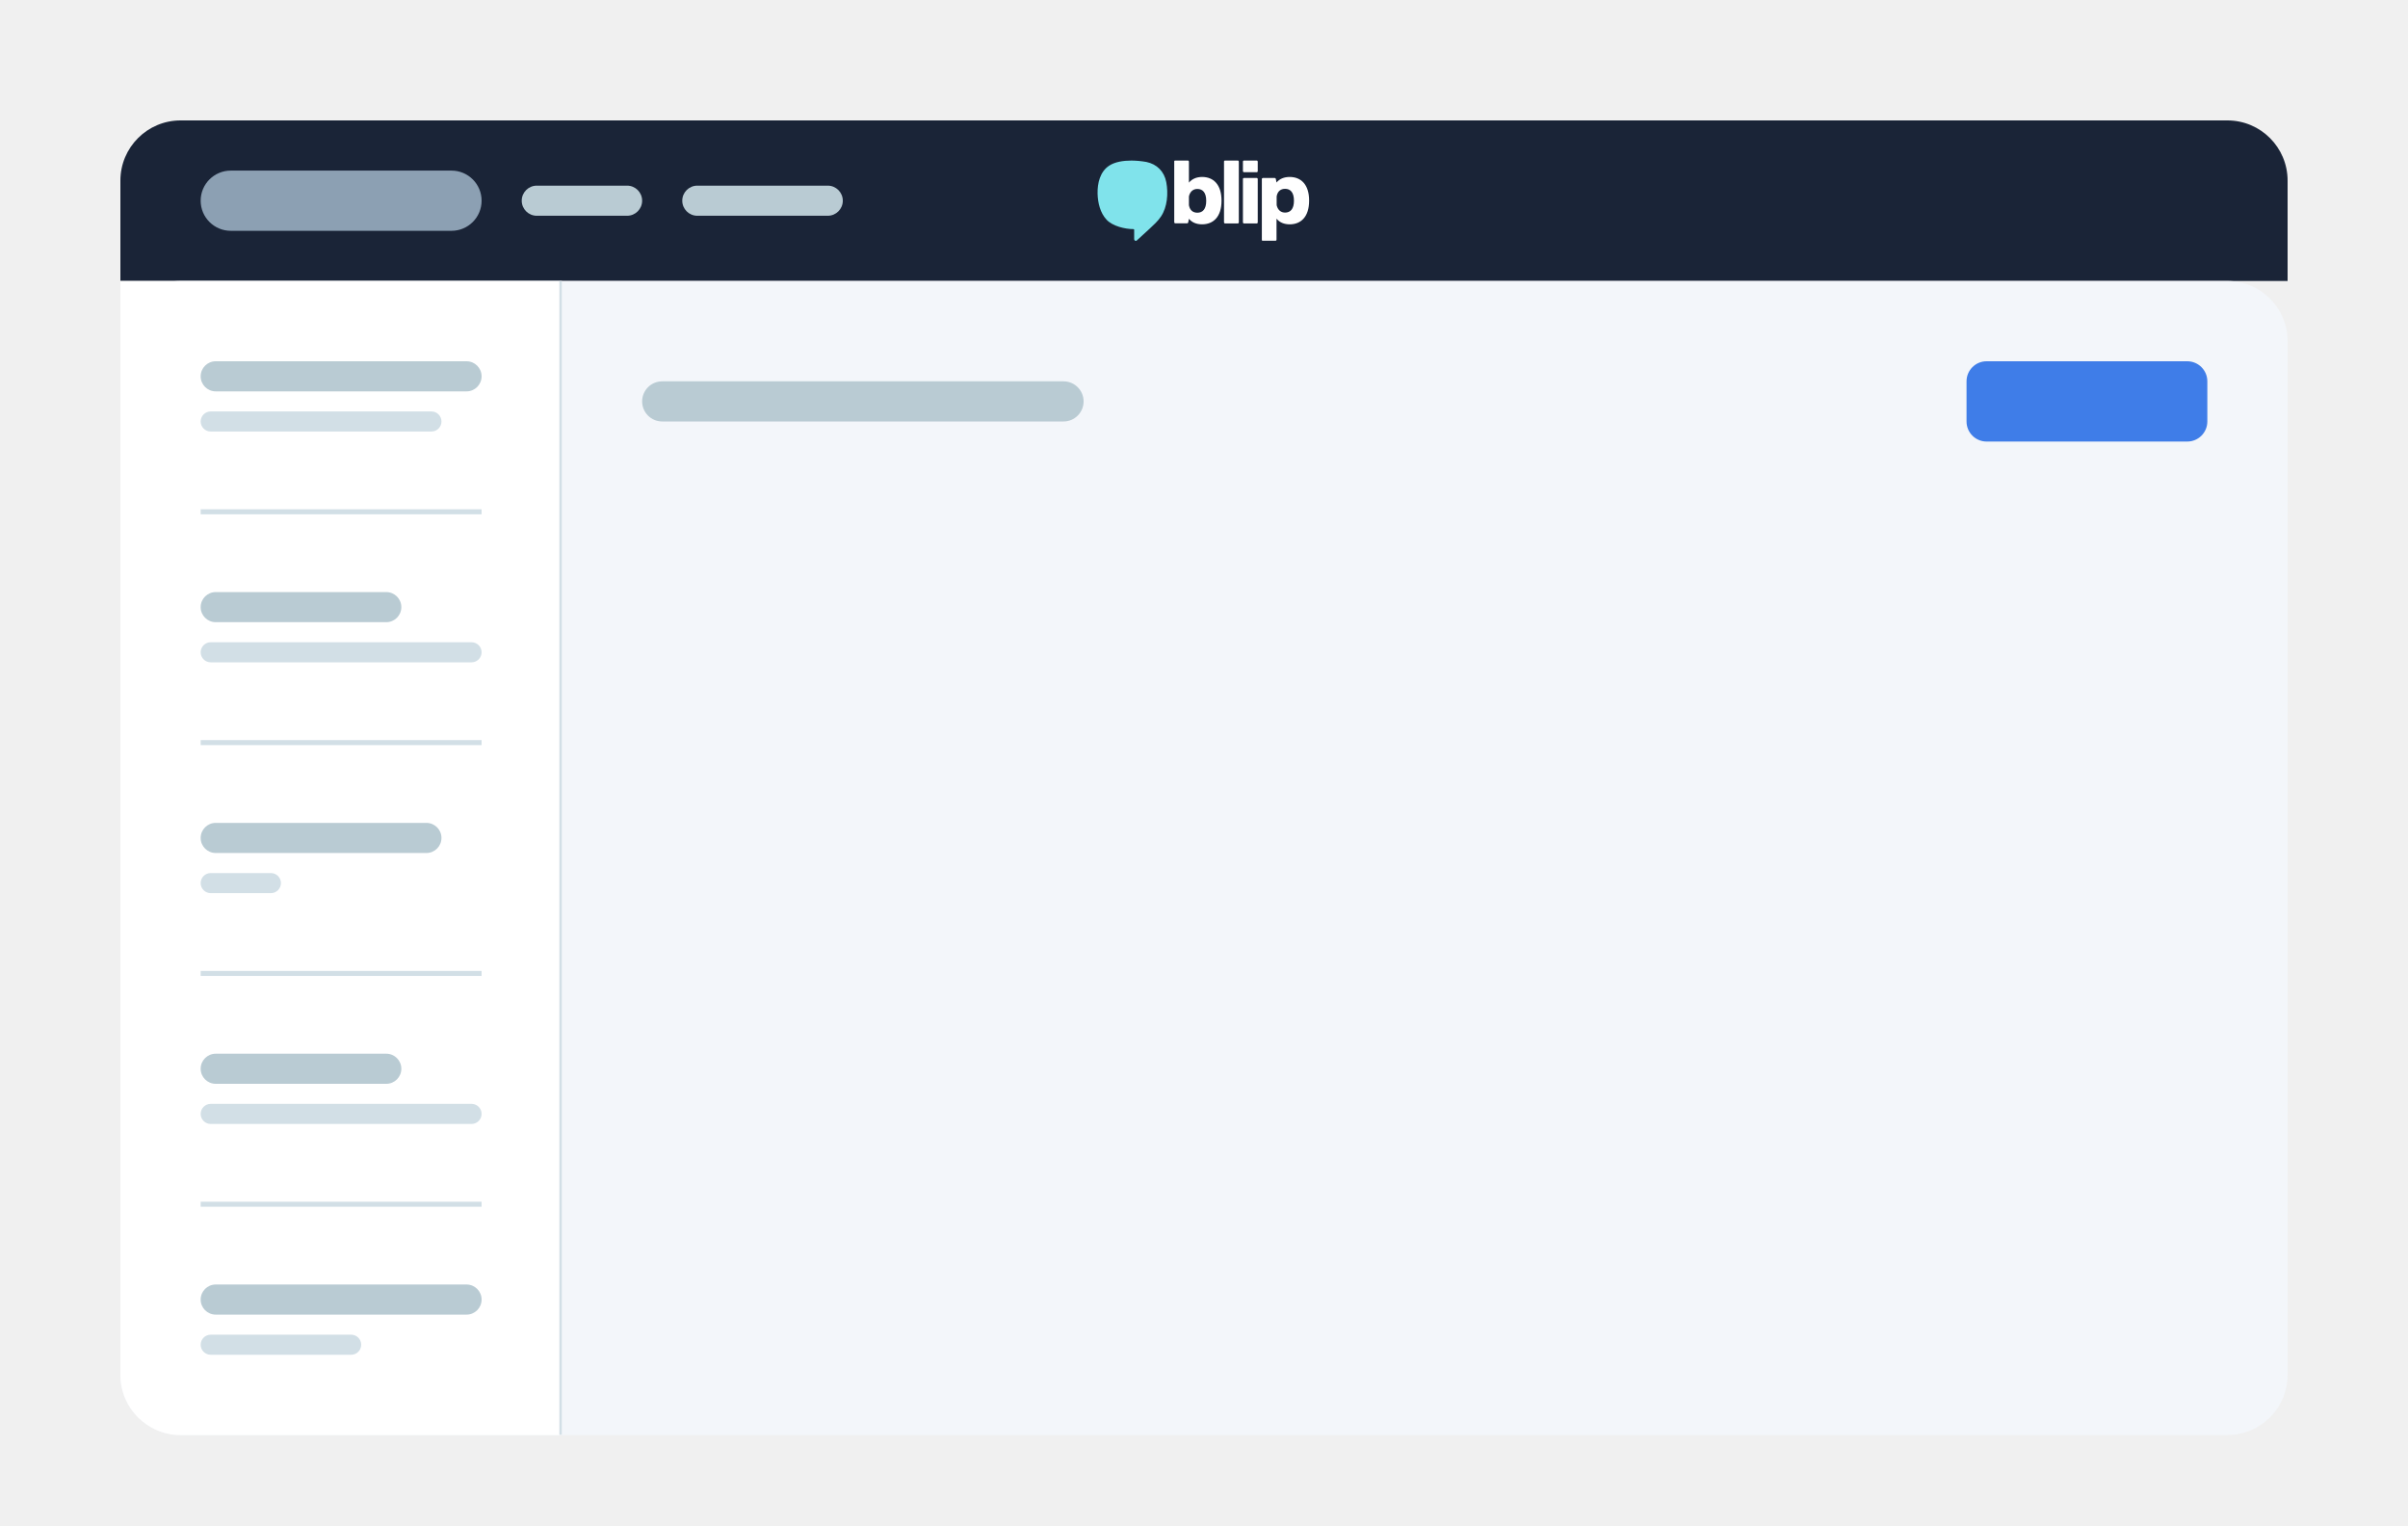
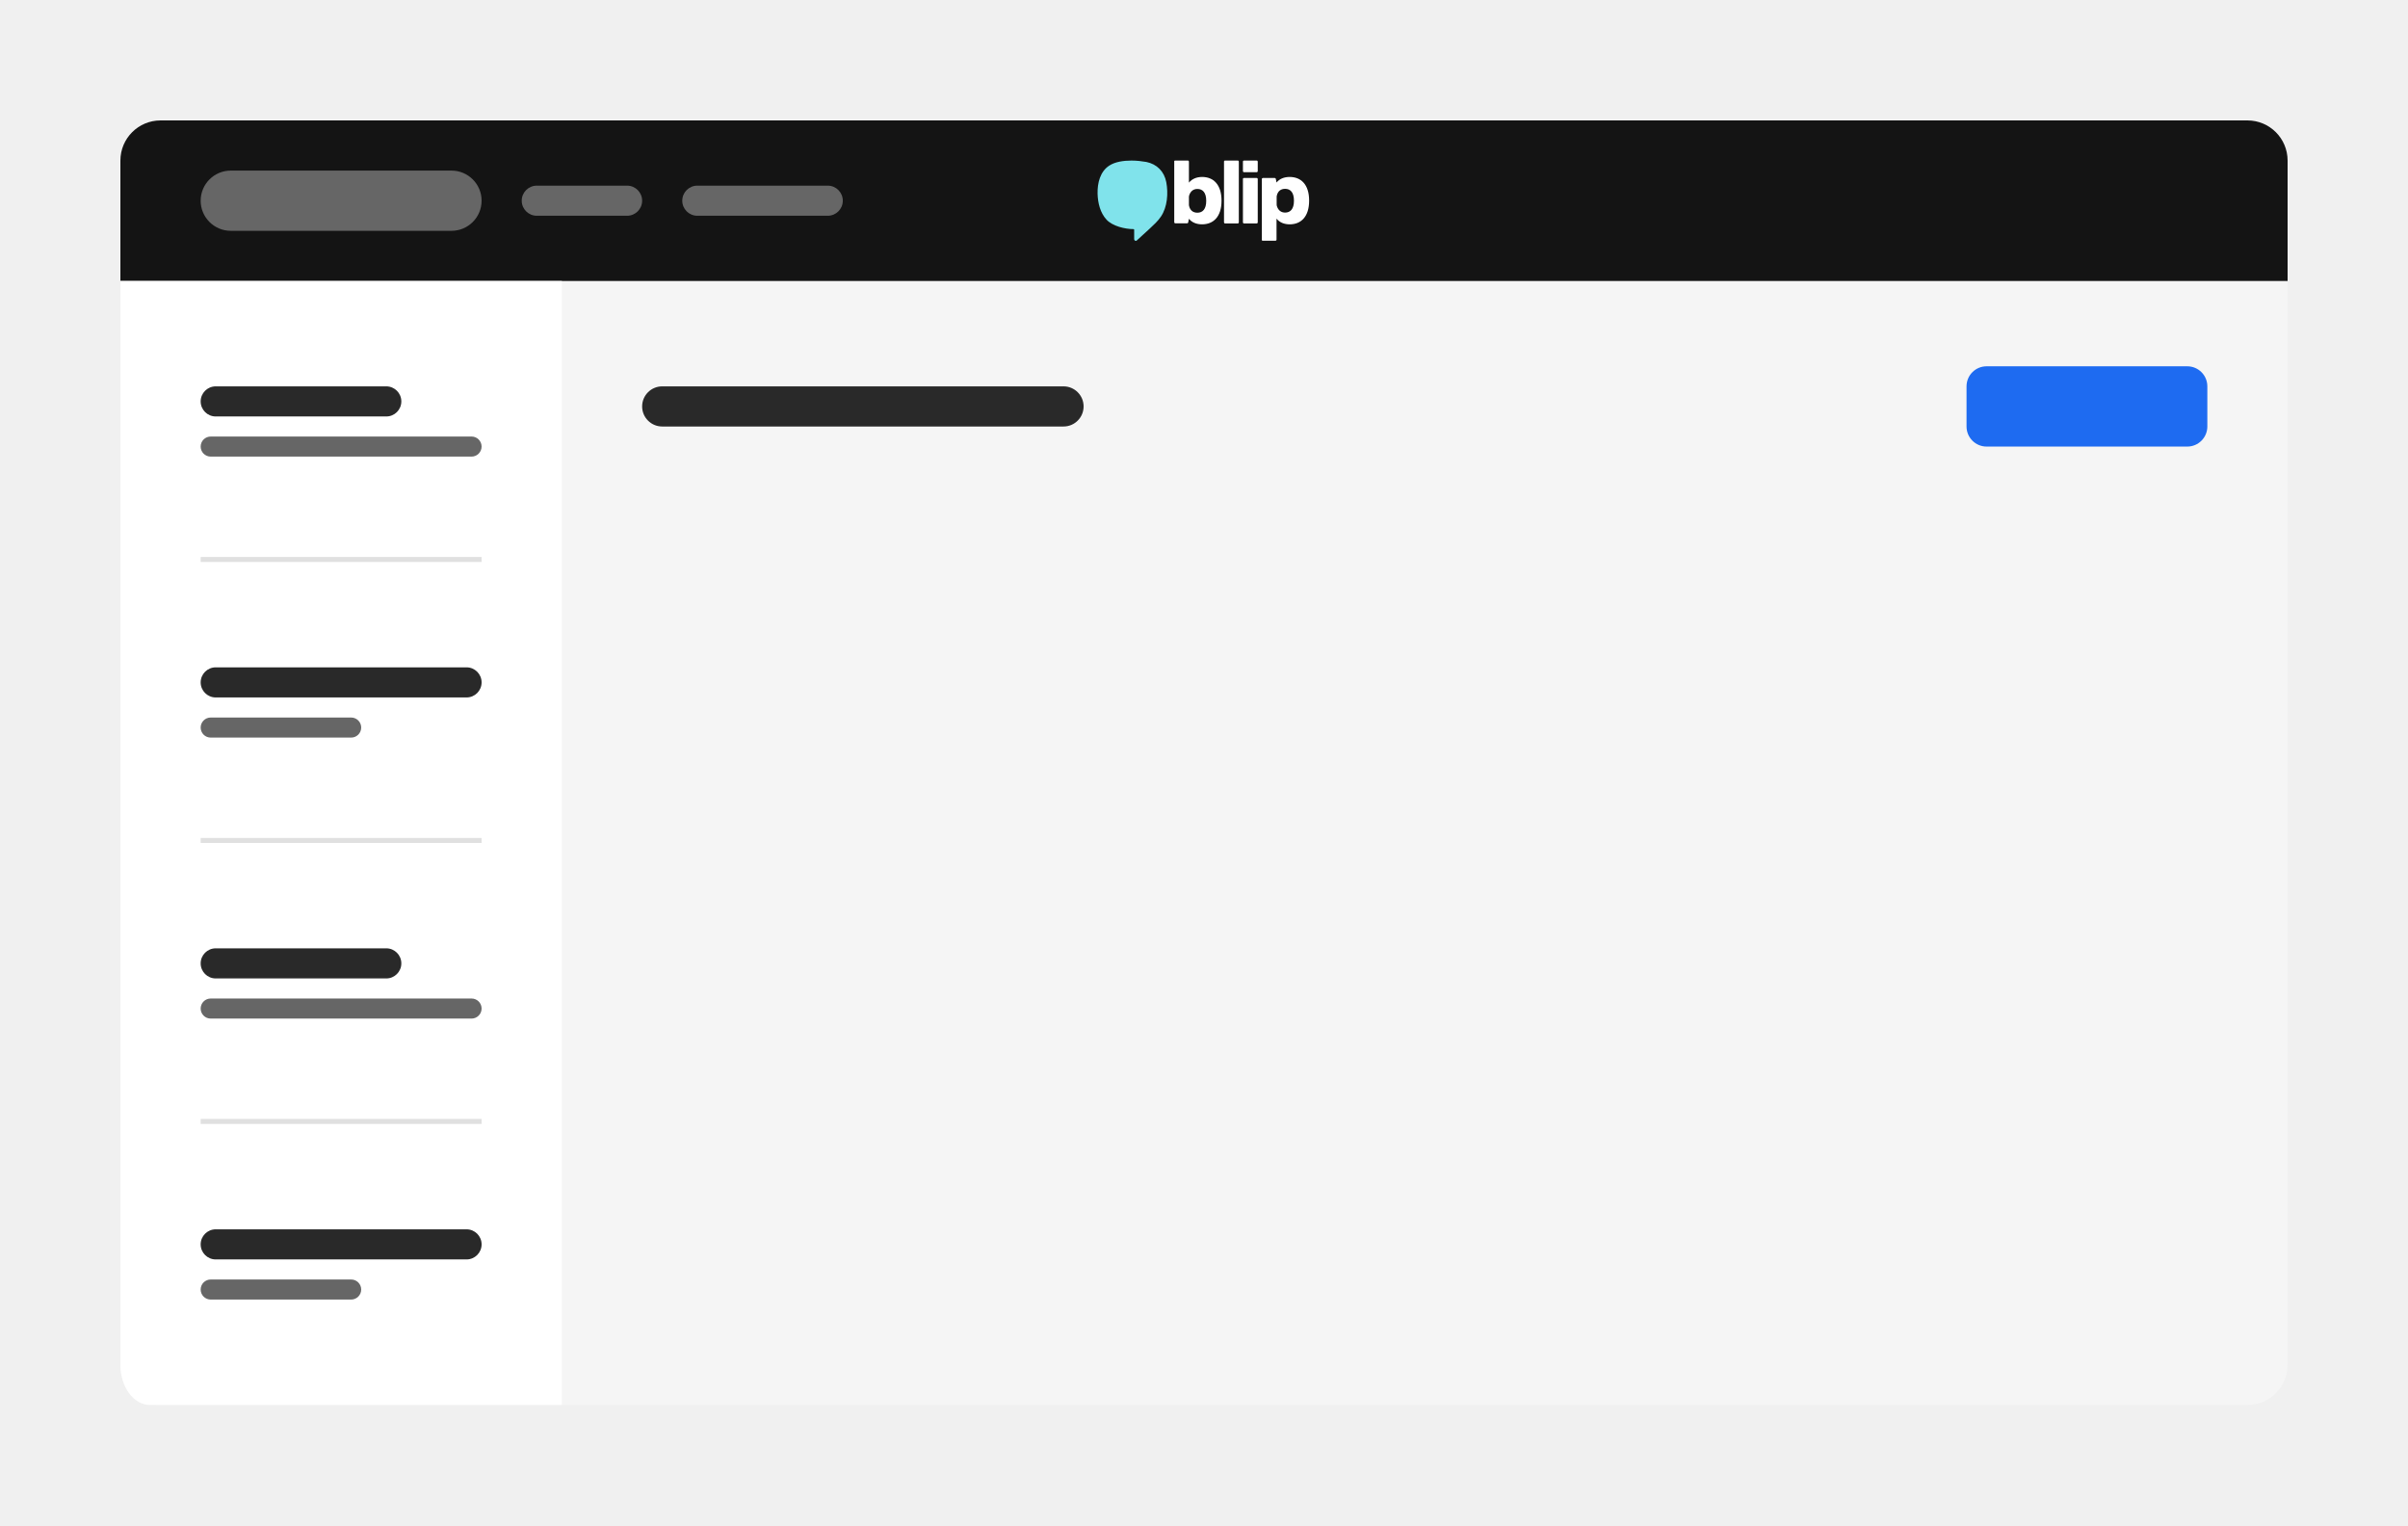
<svg xmlns="http://www.w3.org/2000/svg" width="480" height="304" viewBox="0 0 480 304" fill="none">
-   <path d="M24 36c0-6.627 5.373-12 12-12h408c6.627 0 12 5.373 12 12v20H24V36Z" fill="#1A2437" />
-   <rect x="40" y="34" width="56" height="12" rx="6" fill="#8CA0B3" />
-   <rect x="104" y="37" width="24" height="6" rx="3" fill="#B9CBD3" />
-   <rect x="136" y="37" width="32" height="6" rx="3" fill="#B9CBD3" />
-   <path d="M251.531 47.794V35.68c0-.13.099-.206.198-.206h2.381c.099 0 .174.077.199.154l.148.746c.621-.746 1.514-1.106 2.63-1.106 2.207 0 3.869 1.466 3.869 4.707 0 3.242-1.637 4.733-3.869 4.733-1.092 0-2.009-.36-2.63-1.131v4.193a.199.199 0 0 1-.198.205h-2.555c-.099.026-.173-.051-.173-.18Zm2.951-7.022c0 .077 0 .154.025.231.273.952.893 1.364 1.662 1.364 1.042 0 1.761-.695 1.761-2.367 0-1.672-.719-2.367-1.761-2.367-.819 0-1.439.412-1.662 1.364-.025.077-.025.128-.025.206v1.569ZM234.242 32h2.554c.124 0 .199.103.199.206v4.193c.62-.746 1.538-1.132 2.629-1.132 2.233 0 3.87 1.492 3.87 4.733 0 3.241-1.662 4.707-3.87 4.707-1.116 0-2.009-.36-2.629-1.106l-.149.746a.19.19 0 0 1-.198.155h-2.382c-.124 0-.198-.103-.198-.206v-12.09c-.025-.129.05-.206.174-.206Zm2.753 8.823c0 .077 0 .129.025.206.223.952.843 1.363 1.662 1.363 1.041 0 1.761-.694 1.761-2.366 0-1.672-.72-2.367-1.761-2.367-.769 0-1.389.412-1.662 1.364-.025.077-.025.154-.025.231v1.57ZM244.188 32h2.555c.124 0 .199.103.199.206V44.32a.2.2 0 0 1-.199.206h-2.555c-.124 0-.198-.103-.198-.206V32.206c0-.129.074-.206.198-.206Zm3.572 2.11v-1.904a.2.2 0 0 1 .199-.206h2.555c.124 0 .198.103.198.206v1.903a.199.199 0 0 1-.198.206h-2.555c-.124 0-.199-.103-.199-.206Zm.199 1.363h2.555c.124 0 .198.103.198.206v8.642a.199.199 0 0 1-.198.206h-2.555c-.124 0-.199-.103-.199-.206V35.68c0-.13.075-.206.199-.206Z" fill="#fff" />
-   <path d="M225.535 32c-1.612 0-3.274.257-4.415 1.003-1.836 1.184-2.381 3.499-2.332 5.608.05 1.826.521 3.807 1.786 5.17 1.191 1.287 3.671 1.878 5.358 1.878.074 0 .149.052.149.154v1.853c0 .18.149.334.322.334h.025a.223.223 0 0 0 .174-.077 106.09 106.09 0 0 0 2.53-2.315c.794-.746 1.687-1.544 2.282-2.444 1.29-1.904 1.488-4.63 1.066-6.868-.421-2.161-1.885-3.576-3.944-4.013a17.564 17.564 0 0 0-3.001-.283Z" fill="#80E3EB" />
-   <rect x="24" y="56" width="432" height="230" rx="12" fill="#F3F6FA" />
-   <mask id="screen-users-off__a" fill="#fff">
-     <path d="M24 56h88v230H36c-6.627 0-12-5.373-12-12V56Z" />
-   </mask>
-   <path d="M24 56h88v230H36c-6.627 0-12-5.373-12-12V56Z" fill="#fff" />
-   <rect x="40" y="72" width="56" height="6" rx="3" fill="#B9CBD3" />
-   <rect x="40" y="82" width="48" height="4" rx="2" fill="#D2DFE6" />
-   <path d="M96 101.5H40v1h56v-1Z" fill="#D2DFE6" mask="url(#screen-users-off__path-14-inside-2_12035_6920)" />
-   <rect x="40" y="118" width="40" height="6" rx="3" fill="#B9CBD3" />
-   <rect x="40" y="128" width="56" height="4" rx="2" fill="#D2DFE6" />
-   <path d="M96 147.5H40v1h56v-1Z" fill="#D2DFE6" mask="url(#screen-users-off__path-18-inside-3_12035_6920)" />
-   <rect x="40" y="164" width="48" height="6" rx="3" fill="#B9CBD3" />
-   <rect x="40" y="174" width="16" height="4" rx="2" fill="#D2DFE6" />
-   <path d="M96 193.5H40v1h56v-1Z" fill="#D2DFE6" mask="url(#screen-users-off__path-22-inside-4_12035_6920)" />
-   <rect x="40" y="210" width="40" height="6" rx="3" fill="#B9CBD3" />
-   <rect x="40" y="220" width="56" height="4" rx="2" fill="#D2DFE6" />
-   <path d="M96 239.5H40v1h56v-1Z" fill="#D2DFE6" mask="url(#screen-users-off__path-26-inside-5_12035_6920)" />
-   <rect x="40" y="256" width="56" height="6" rx="3" fill="#B9CBD3" />
-   <rect x="40" y="266" width="32" height="4" rx="2" fill="#D2DFE6" />
-   <path d="M24 56h88-88Zm88 230H24h88Zm-88 0V56v230Zm88.5-230v230h-1V56h1Z" fill="#D2DFE6" mask="url(#screen-users-off__a)" />
-   <rect x="128" y="76" width="88" height="8" rx="4" fill="#B9CBD3" />
-   <rect x="392" y="72" width="48" height="16" rx="4" fill="#3F7DE8" />
+   <path d="M24 32C24 27.582 27.582 24 32 24H448C452.418 24 456 27.582 456 32V272C456 276.418 452.418 280 448 280H32C27.582 280 24 276.418 24 272V32Z" fill="#F5F5F5" />
+   <path d="M24 32C24 27.582 27.582 24 32 24H448C452.418 24 456 27.582 456 32V56H24V32Z" fill="#141414" />
+   <path d="M40 40C40 36.686 42.686 34 46 34H90C93.314 34 96 36.686 96 40C96 43.314 93.314 46 90 46H46C42.686 46 40 43.314 40 40Z" fill="#666666" />
+   <path d="M104 40C104 38.343 105.343 37 107 37H125C126.657 37 128 38.343 128 40C128 41.657 126.657 43 125 43H107C105.343 43 104 41.657 104 40Z" fill="#666666" />
+   <path d="M136 40C136 38.343 137.343 37 139 37H165C166.657 37 168 38.343 168 40C168 41.657 166.657 43 165 43H139C137.343 43 136 41.657 136 40Z" fill="#666666" />
+   <path d="M251.531 47.794V35.679C251.531 35.55 251.63 35.473 251.73 35.473H254.111C254.21 35.473 254.285 35.55 254.309 35.627L254.458 36.373C255.078 35.627 255.971 35.267 257.088 35.267C259.295 35.267 260.957 36.733 260.957 39.974C260.957 43.216 259.32 44.708 257.088 44.708C255.996 44.708 255.078 44.347 254.458 43.576V47.769C254.458 47.897 254.359 47.974 254.26 47.974H251.705C251.606 48 251.531 47.923 251.531 47.794ZM254.483 40.772C254.483 40.849 254.483 40.926 254.508 41.003C254.781 41.955 255.401 42.367 256.17 42.367C257.212 42.367 257.931 41.672 257.931 40C257.931 38.328 257.212 37.634 256.17 37.634C255.351 37.634 254.731 38.045 254.508 38.997C254.483 39.074 254.483 39.126 254.483 39.203V40.772Z" fill="white" />
+   <path d="M234.242 32H236.797C236.921 32 236.995 32.103 236.995 32.206V36.399C237.615 35.653 238.533 35.267 239.624 35.267C241.857 35.267 243.494 36.759 243.494 40C243.494 43.241 241.832 44.707 239.624 44.707C238.508 44.707 237.615 44.347 236.995 43.601L236.846 44.347C236.822 44.45 236.747 44.502 236.648 44.502H234.267C234.143 44.502 234.068 44.399 234.068 44.296V32.206C234.043 32.077 234.118 32 234.242 32ZM236.995 40.823C236.995 40.9 236.995 40.952 237.02 41.029C237.243 41.981 237.863 42.392 238.682 42.392C239.724 42.392 240.443 41.698 240.443 40.026C240.443 38.354 239.724 37.659 238.682 37.659C237.913 37.659 237.293 38.071 237.02 39.023C236.995 39.1 236.995 39.177 236.995 39.254V40.823Z" fill="white" />
+   <path d="M244.189 32H246.744C246.868 32 246.942 32.103 246.942 32.206V44.322C246.942 44.45 246.843 44.527 246.744 44.527H244.189C244.065 44.527 243.99 44.424 243.99 44.322V32.206C243.99 32.077 244.065 32 244.189 32Z" fill="white" />
+   <path d="M247.761 34.109V32.206C247.761 32.077 247.86 32 247.959 32H250.514C250.638 32 250.713 32.103 250.713 32.206V34.109C250.713 34.238 250.613 34.315 250.514 34.315H247.959C247.835 34.315 247.761 34.212 247.761 34.109ZM247.959 35.473H250.514C250.638 35.473 250.713 35.576 250.713 35.678V44.322C250.713 44.45 250.613 44.527 250.514 44.527H247.959C247.835 44.527 247.761 44.424 247.761 44.322V35.678C247.761 35.55 247.835 35.473 247.959 35.473Z" fill="white" />
+   <path d="M225.535 32C223.923 32 222.261 32.257 221.12 33.003C219.284 34.187 218.739 36.502 218.788 38.611C218.838 40.437 219.309 42.418 220.574 43.781C221.765 45.068 224.245 45.659 225.932 45.659C226.006 45.659 226.081 45.711 226.081 45.813V47.666C226.081 47.846 226.23 48 226.403 48H226.428C226.502 48 226.552 47.974 226.602 47.923C227.445 47.177 228.288 46.405 229.132 45.608C229.926 44.862 230.819 44.064 231.414 43.164C232.704 41.261 232.902 38.534 232.48 36.296C232.059 34.135 230.595 32.72 228.536 32.283C227.668 32.129 226.602 32 225.535 32Z" fill="#80E3EB" />
+   <path d="M24 56H112V280H29.867C26.627 280 24 276.418 24 272V56Z" fill="white" />
+   <path d="M40 80C40 78.343 41.343 77 43 77H77C78.657 77 80 78.343 80 80C80 81.657 78.657 83 77 83H43C41.343 83 40 81.657 40 80Z" fill="#292929" />
+   <path d="M40 89C40 87.895 40.895 87 42 87H94C95.105 87 96 87.895 96 89C96 90.105 95.105 91 94 91H42C40.895 91 40 90.105 40 89Z" fill="#666666" />
+   <path fill-rule="evenodd" clip-rule="evenodd" d="M96 112L40 112L40 111L96 111L96 112Z" fill="#E0E0E0" />
+   <path d="M40 136C40 134.343 41.343 133 43 133H93C94.657 133 96 134.343 96 136C96 137.657 94.657 139 93 139H43C41.343 139 40 137.657 40 136Z" fill="#292929" />
+   <path d="M40 145C40 143.895 40.895 143 42 143H70C71.105 143 72 143.895 72 145C72 146.105 71.105 147 70 147H42C40.895 147 40 146.105 40 145Z" fill="#666666" />
+   <path fill-rule="evenodd" clip-rule="evenodd" d="M96 168L40 168L40 167L96 167L96 168Z" fill="#E0E0E0" />
+   <path d="M40 192C40 190.343 41.343 189 43 189H77C78.657 189 80 190.343 80 192C80 193.657 78.657 195 77 195H43C41.343 195 40 193.657 40 192Z" fill="#292929" />
+   <path d="M40 201C40 199.895 40.895 199 42 199H94C95.105 199 96 199.895 96 201C96 202.105 95.105 203 94 203H42C40.895 203 40 202.105 40 201Z" fill="#666666" />
+   <path fill-rule="evenodd" clip-rule="evenodd" d="M96 224L40 224L40 223L96 223L96 224Z" fill="#E0E0E0" />
+   <path d="M40 248C40 246.343 41.343 245 43 245H93C94.657 245 96 246.343 96 248C96 249.657 94.657 251 93 251H43C41.343 251 40 249.657 40 248Z" fill="#292929" />
+   <path d="M40 257C40 255.895 40.895 255 42 255H70C71.105 255 72 255.895 72 257C72 258.105 71.105 259 70 259H42C40.895 259 40 258.105 40 257Z" fill="#666666" />
+   <path d="M128 81C128 78.791 129.791 77 132 77H212C214.209 77 216 78.791 216 81C216 83.209 214.209 85 212 85H132C129.791 85 128 83.209 128 81Z" fill="#292929" />
+   <path d="M392 77C392 74.791 393.791 73 396 73H436C438.209 73 440 74.791 440 77V85C440 87.209 438.209 89 436 89H396C393.791 89 392 87.209 392 85V77Z" fill="#1E6BF1" />
</svg>
